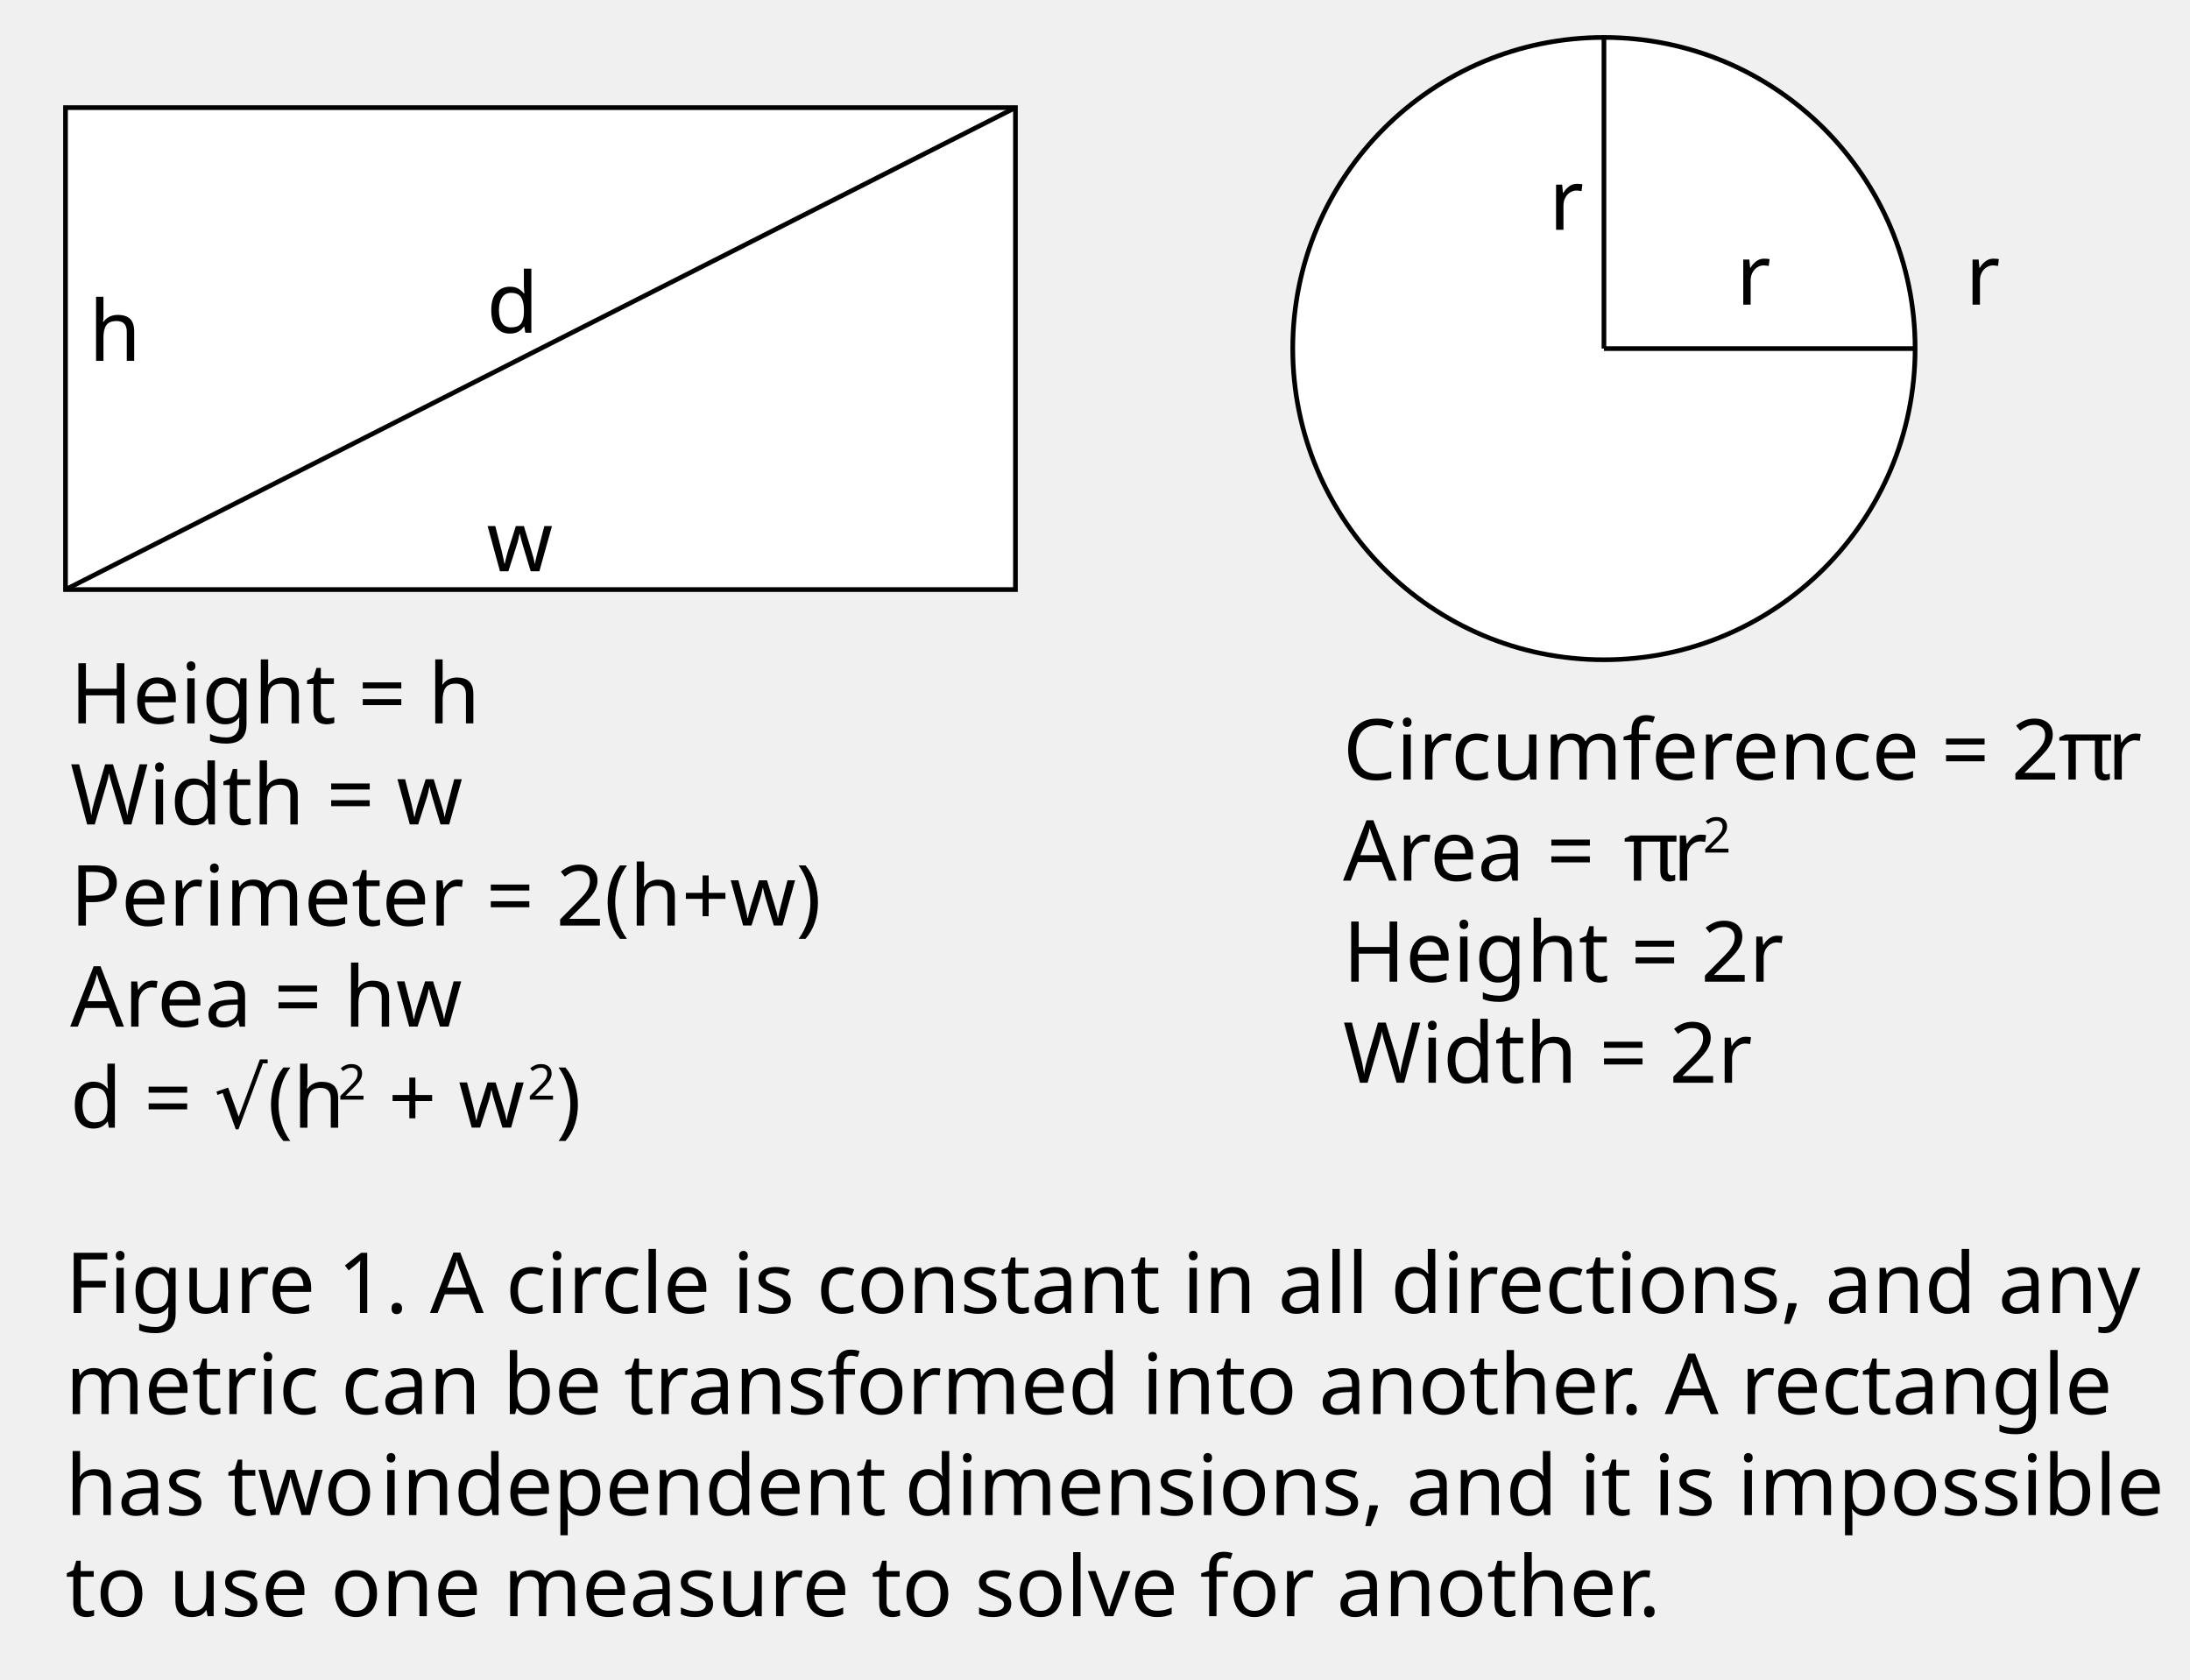
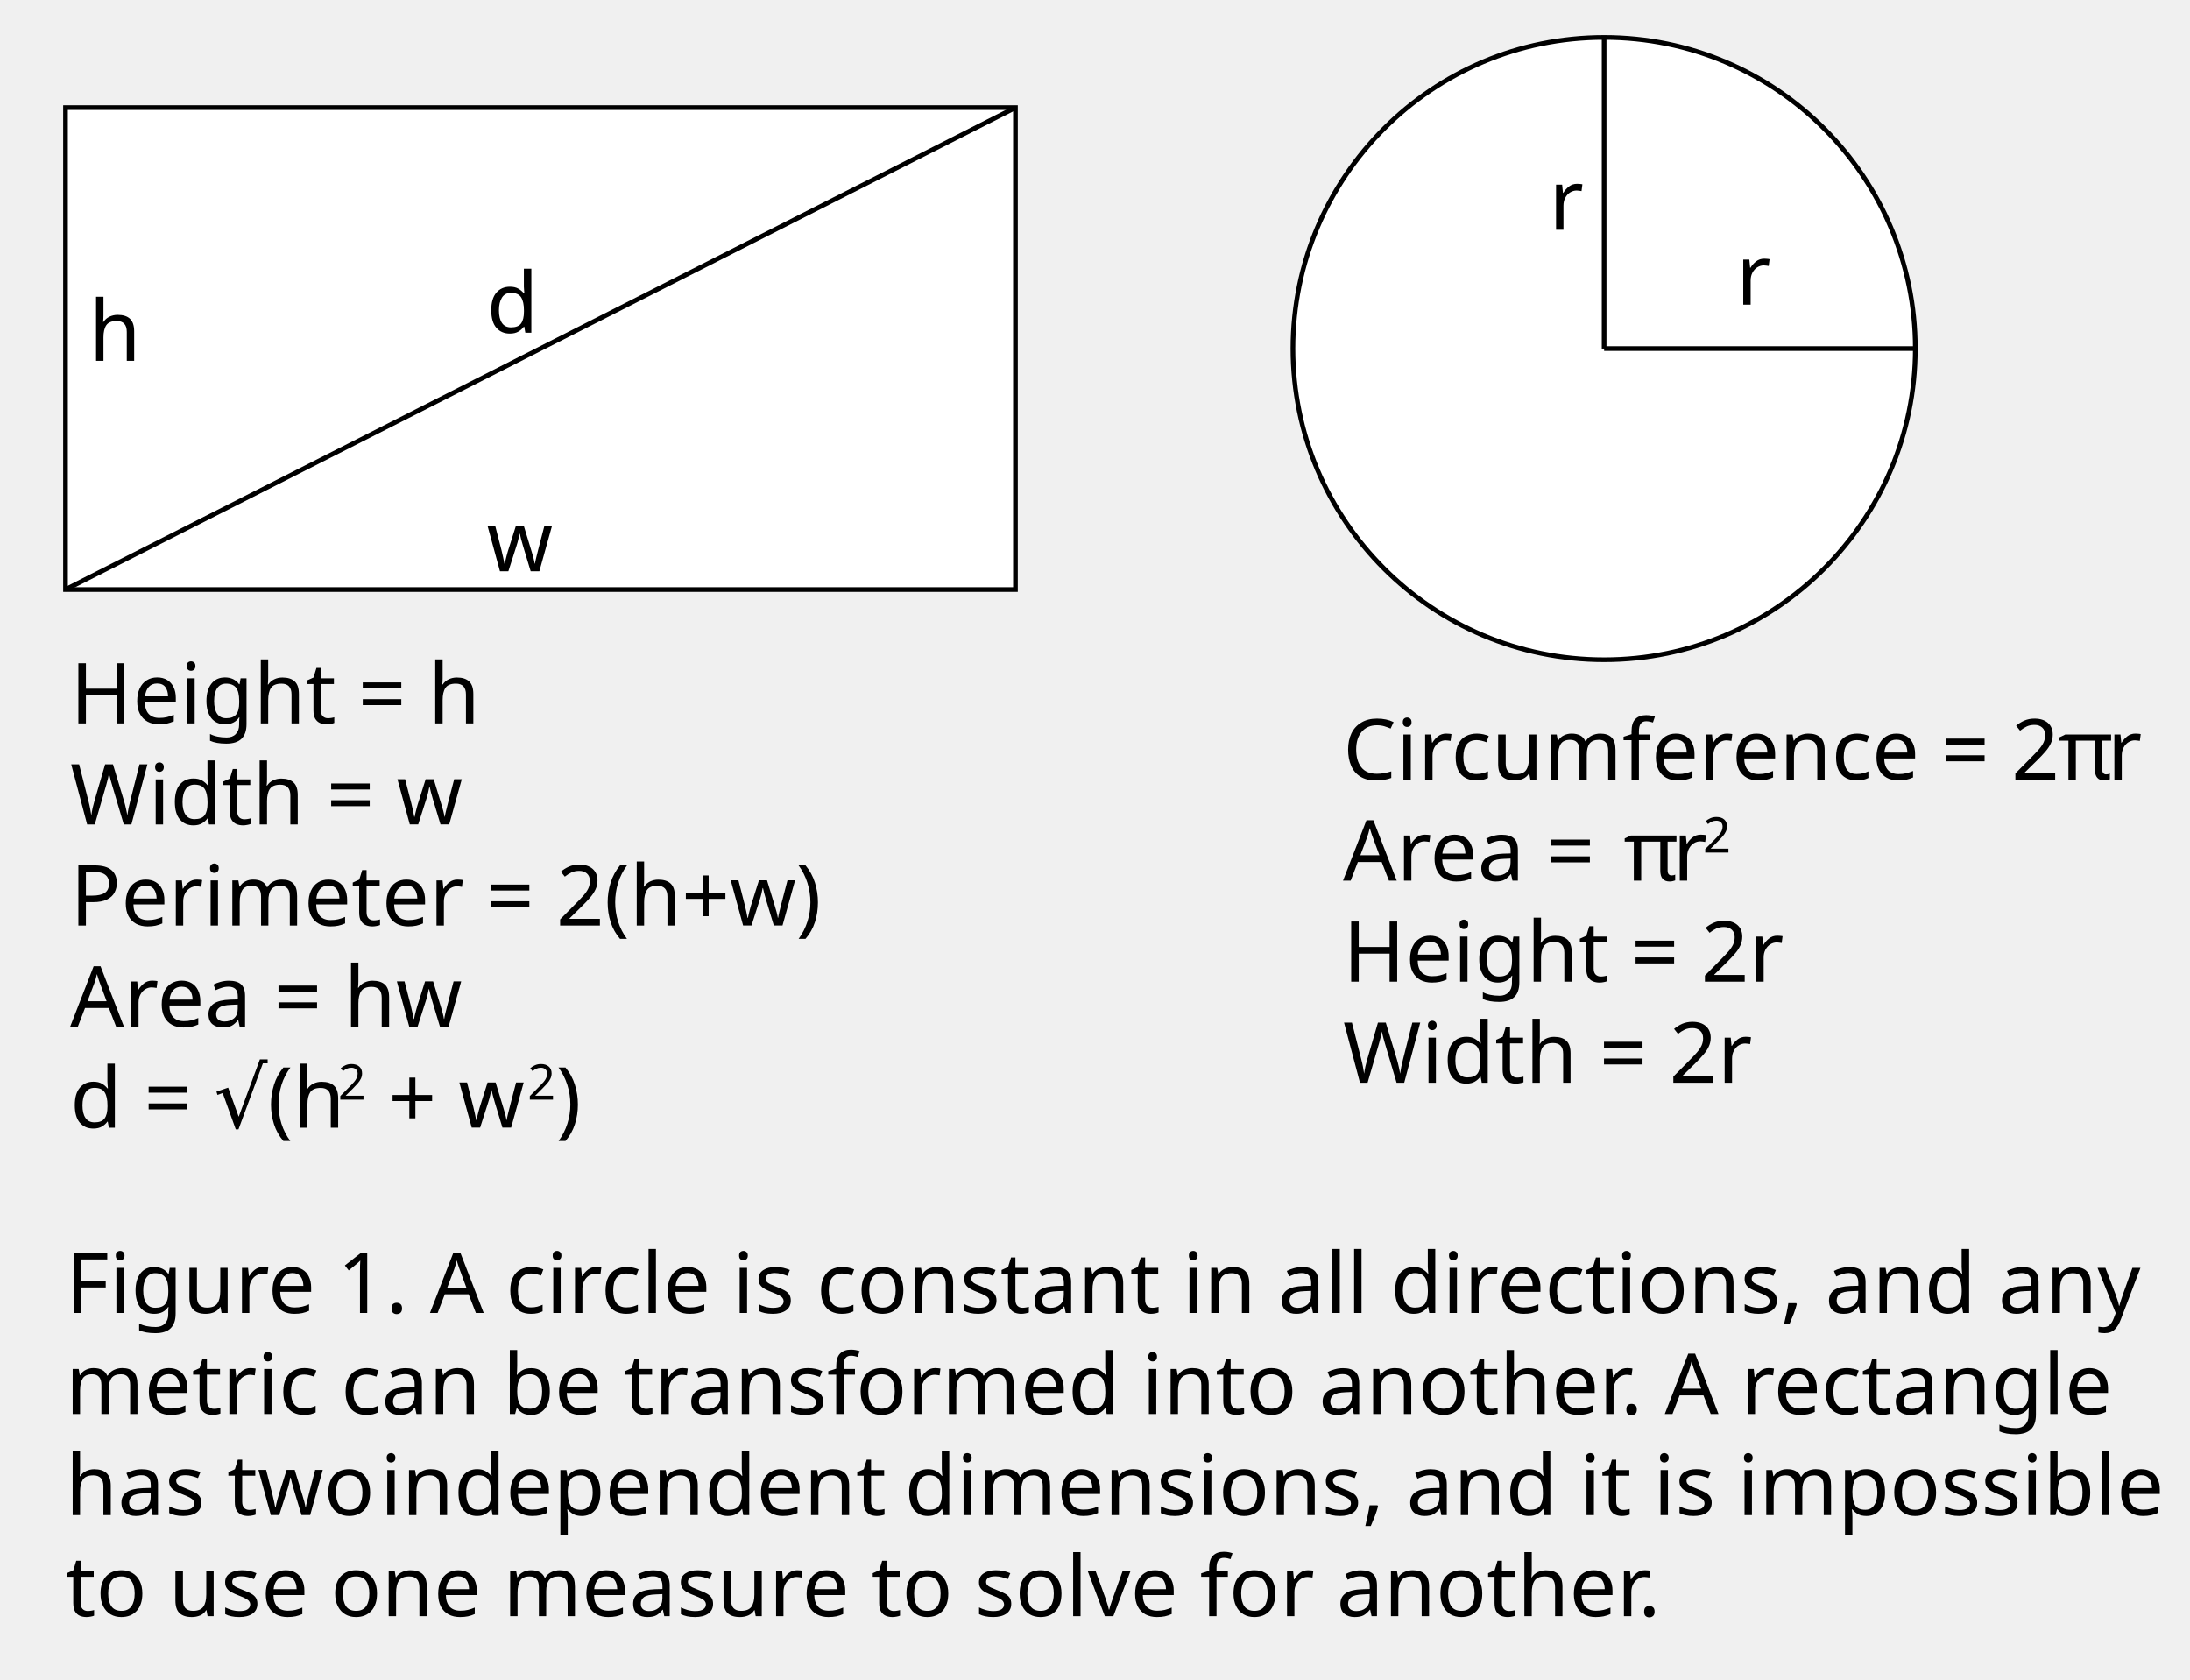
<svg xmlns="http://www.w3.org/2000/svg" version="1.1" id="Layer_1" x="0px" y="0px" viewBox="0 0 468 359" style="enable-background:new 0 0 468 359;" xml:space="preserve">
  <style type="text/css">
	.st0{fill:#FFFFFF;stroke:#000000;stroke-miterlimit:10;}
	.st1{fill:none;stroke:#000000;stroke-miterlimit:10;}
- 	.st2{fill:none;}
- 	.st3{font-family:'AvenirNext-Regular';}
- 	.st4{font-size:18px;}
+ 	.st2{font-family:'AvenirNext-Regular';}
+ 	.st3{font-size:18px;}
+ 	.st4{fill:none;}
	.st5{font-family:'AmericanTypewriter';}
- 	.st6{font-family:'AvenirNext-DemiBold';}
- 	.st7{stroke:#000000;stroke-miterlimit:10;}
+ 	.st6{font-size:10.494px;}
+ 	.st7{font-family:'AvenirNext-DemiBold';}
</style>
  <rect x="14" y="23" class="st0" width="203" height="103" />
-   <circle class="st0" cx="342.76" cy="74.5" r="66.5" />
-   <line class="st1" x1="342.76" y1="8" x2="342.76" y2="74.5" />
-   <line class="st1" x1="409.26" y1="74.5" x2="342.76" y2="74.5" />
-   <rect x="371" y="51.5" class="st2" width="56" height="46" />
-   <text transform="matrix(1 0 0 1 371 65.1079)" class="st3 st4">r</text>
-   <rect x="331" y="35.5" class="st2" width="56" height="46" />
-   <text transform="matrix(1 0 0 1 331 49.1079)" class="st3 st4">r</text>
-   <rect x="19" y="63.5" class="st2" width="56" height="46" />
-   <text transform="matrix(1 0 0 1 19 77.1079)" class="st3 st4">h</text>
-   <rect x="104" y="108.5" class="st2" width="56" height="46" />
-   <text transform="matrix(1 0 0 1 104 122.1079)" class="st3 st4">w</text>
-   <rect x="104" y="57.5" class="st2" width="56" height="46" />
-   <text transform="matrix(1 0 0 1 104 71.1079)" class="st3 st4">d</text>
-   <rect x="287" y="153" class="st2" width="201" height="138" />
-   <text transform="matrix(1 0 0 1 287 166.6079)" class="st3 st4">Circumference = 2</text>
-   <text transform="matrix(1 0 0 1 439.8525 166.6079)" class="st5 st4">π</text>
-   <text transform="matrix(1 0 0 1 450.3105 166.6079)" class="st3 st4">r</text>
-   <text transform="matrix(1 0 0 1 287 188.208)" class="st3 st4">Area = </text>
-   <text transform="matrix(1 0 0 1 346.9746 188.208)" class="st5 st4">π</text>
-   <text transform="matrix(1 0 0 1 357.4326 188.208)" class="st3 st4">r</text>
-   <text transform="matrix(0.583 0 0 0.583 363.9121 182.2139)" class="st3 st4">2</text>
-   <text transform="matrix(1 0 0 1 287 209.8076)" class="st3 st4">Height = 2r</text>
-   <text transform="matrix(1 0 0 1 287 231.4082)" class="st3 st4">Width = 2r</text>
-   <rect x="15" y="141" class="st2" width="201" height="138" />
-   <text transform="matrix(1 0 0 1 15 154.6079)" class="st3 st4">Height = h</text>
-   <text transform="matrix(1 0 0 1 15 176.208)" class="st3 st4">Width = w</text>
-   <text transform="matrix(1 0 0 1 15 197.8076)" class="st3 st4">Perimeter = 2(h+w)</text>
-   <text transform="matrix(1 0 0 1 15 219.4082)" class="st3 st4">Area = hw</text>
-   <text transform="matrix(1 0 0 1 15 241.0078)" class="st3 st4">d = √(h</text>
-   <text transform="matrix(0.583 0 0 0.583 72.2207 235.0137)" class="st3 st4">2</text>
-   <text transform="matrix(1 0 0 1 78.3066 241.0078)" class="st3 st4"> + w</text>
-   <text transform="matrix(0.583 0 0 0.583 112.7217 235.0137)" class="st3 st4">2</text>
-   <text transform="matrix(1 0 0 1 118.8076 241.0078)" class="st3 st4">)</text>
-   <rect x="420" y="51.5" class="st2" width="56" height="46" />
-   <text transform="matrix(1 0 0 1 420 65.1079)" class="st3 st4">r</text>
-   <rect x="14" y="267" class="st2" width="442" height="106" />
-   <text transform="matrix(1 0 0 1 14 280.6084)">
-     <tspan x="0" y="0" class="st3 st4">Figure 1. A circle is constant in all directions, and any </tspan>
-     <tspan x="0" y="21.6" class="st3 st4">metric can be transformed into another. A rectangle </tspan>
-     <tspan x="0" y="43.2" class="st3 st4">has two </tspan>
-     <tspan x="67.23" y="43.2" class="st6 st4">independent </tspan>
-     <tspan x="179.31" y="43.2" class="st3 st4">dimensions, and it is impossible </tspan>
-     <tspan x="0" y="64.8" class="st3 st4">to use one measure to solve for another.</tspan>
-   </text>
-   <line class="st7" x1="14" y1="126" x2="217" y2="23" />
+   <circle class="st0" cx="342.8" cy="74.5" r="66.5" />
+   <line class="st1" x1="342.8" y1="8" x2="342.8" y2="74.5" />
+   <line class="st1" x1="409.3" y1="74.5" x2="342.8" y2="74.5" />
+   <text transform="matrix(1 0 0 1 371 65.1079)" class="st2 st3">r</text>
+   <rect x="331" y="35.5" class="st4" width="56" height="46" />
+   <text transform="matrix(1 0 0 1 331 49.1079)" class="st2 st3">r</text>
+   <rect x="19" y="63.5" class="st4" width="56" height="46" />
+   <text transform="matrix(1 0 0 1 19 77.1079)" class="st2 st3">h</text>
+   <rect x="104" y="108.5" class="st4" width="56" height="46" />
+   <text transform="matrix(1 0 0 1 104 122.1079)" class="st2 st3">w</text>
+   <rect x="104" y="57.5" class="st4" width="56" height="46" />
+   <text transform="matrix(1 0 0 1 104 71.1079)" class="st2 st3">d</text>
+   <rect x="287" y="153" class="st4" width="201" height="138" />
+   <text transform="matrix(1 0 0 1 287 166.6079)" class="st2 st3">Circumference = 2</text>
+   <text transform="matrix(1 0 0 1 439.8525 166.6079)" class="st5 st3">π</text>
+   <text transform="matrix(1 0 0 1 450.3105 166.6079)" class="st2 st3">r</text>
+   <text transform="matrix(1 0 0 1 287 188.208)" class="st2 st3">Area = </text>
+   <text transform="matrix(1 0 0 1 346.9746 188.208)" class="st5 st3">π</text>
+   <text transform="matrix(1 0 0 1 357.4326 188.208)" class="st2 st3">r</text>
+   <text transform="matrix(1 0 0 1 363.9121 182.2137)" class="st2 st6">2</text>
+   <text transform="matrix(1 0 0 1 287 209.8076)" class="st2 st3">Height = 2r</text>
+   <text transform="matrix(1 0 0 1 287 231.4082)" class="st2 st3">Width = 2r</text>
+   <rect x="15" y="141" class="st4" width="201" height="138" />
+   <text transform="matrix(1 0 0 1 15 154.6079)" class="st2 st3">Height = h</text>
+   <text transform="matrix(1 0 0 1 15 176.208)" class="st2 st3">Width = w</text>
+   <text transform="matrix(1 0 0 1 15 197.8076)" class="st2 st3">Perimeter = 2(h+w)</text>
+   <text transform="matrix(1 0 0 1 15 219.4082)" class="st2 st3">Area = hw</text>
+   <text transform="matrix(1 0 0 1 15 241.0078)" class="st2 st3">d = √(h</text>
+   <text transform="matrix(1 0 0 1 72.2207 235.0135)" class="st2 st6">2</text>
+   <text transform="matrix(1 0 0 1 78.3066 241.0078)" class="st2 st3"> + w</text>
+   <text transform="matrix(1 0 0 1 112.7217 235.0135)" class="st2 st6">2</text>
+   <text transform="matrix(1 0 0 1 118.8076 241.0078)" class="st2 st3">)</text>
+   <rect x="420" y="51.5" class="st4" width="56" height="46" />
+   <rect x="14" y="267" class="st4" width="442" height="106" />
+   <text transform="matrix(1 0 0 1 14 280.6084)" class="st2 st3">Figure 1. A circle is constant in all directions, and any </text>
+   <text transform="matrix(1 0 0 1 14 302.2084)" class="st2 st3">metric can be transformed into another. A rectangle </text>
+   <text transform="matrix(1 0 0 1 14 323.8084)" class="st2 st3">has two </text>
+   <text transform="matrix(1 0 0 1 81.23 323.8084)" class="st7 st3">independent </text>
+   <text transform="matrix(1 0 0 1 193.31 323.8084)" class="st2 st3">dimensions, and it is impossible </text>
+   <text transform="matrix(1 0 0 1 14 345.4084)" class="st2 st3">to use one measure to solve for another.</text>
+   <line class="st1" x1="14" y1="126" x2="217" y2="23" />
</svg>
